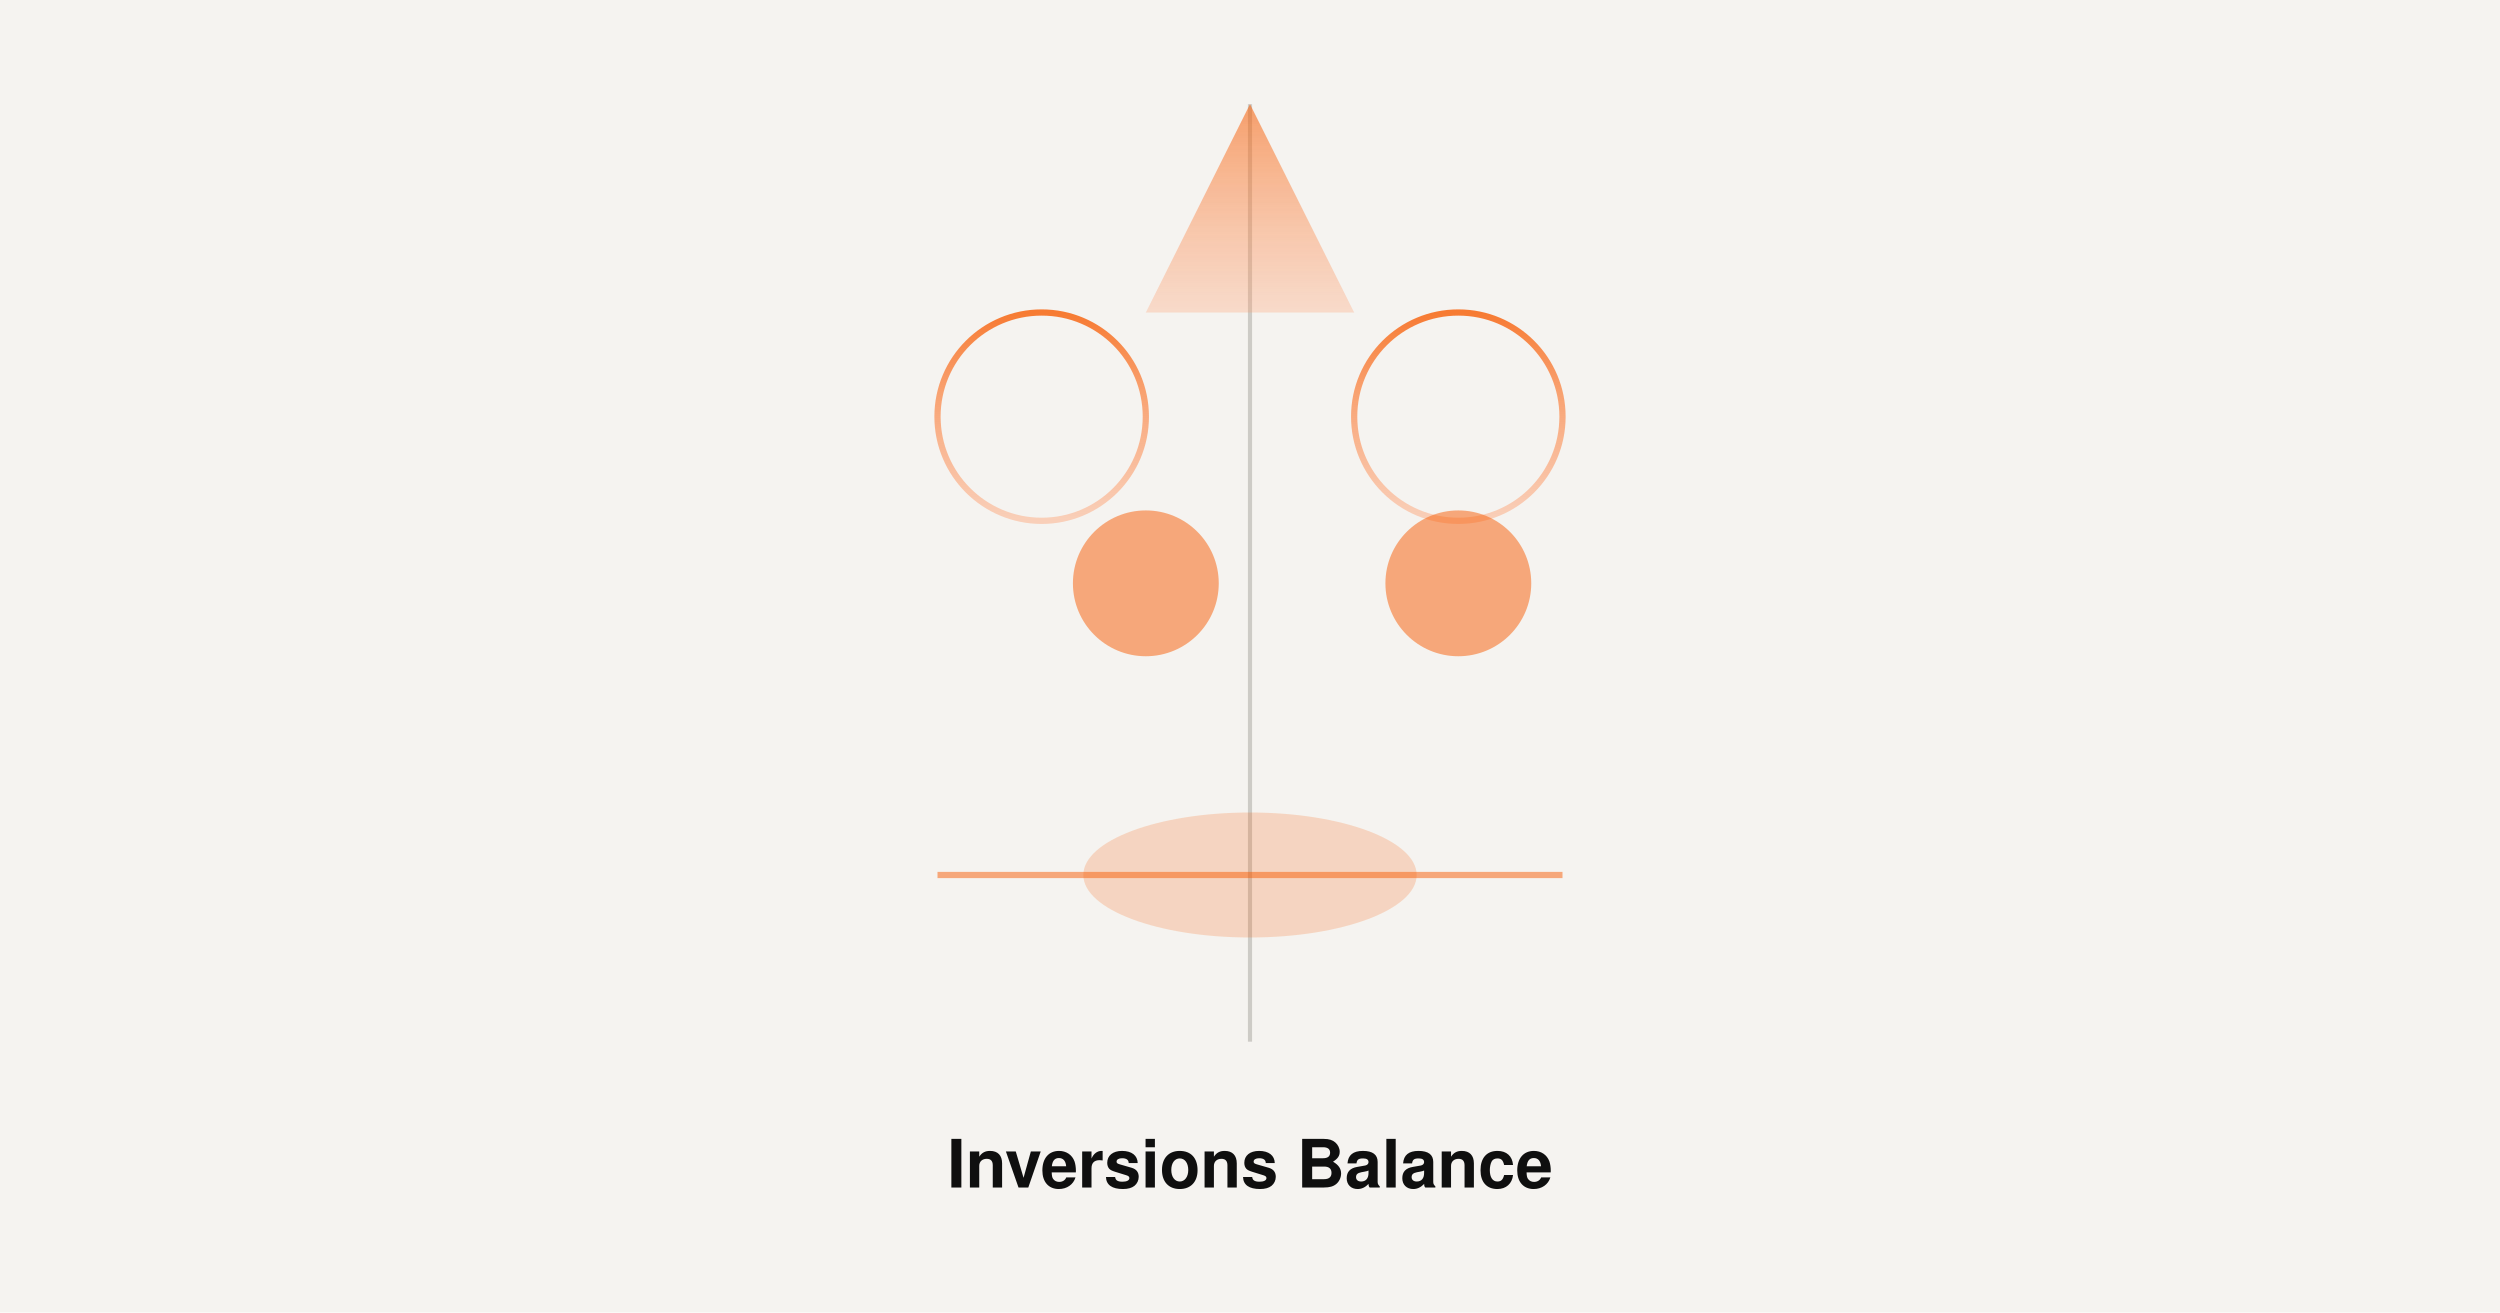
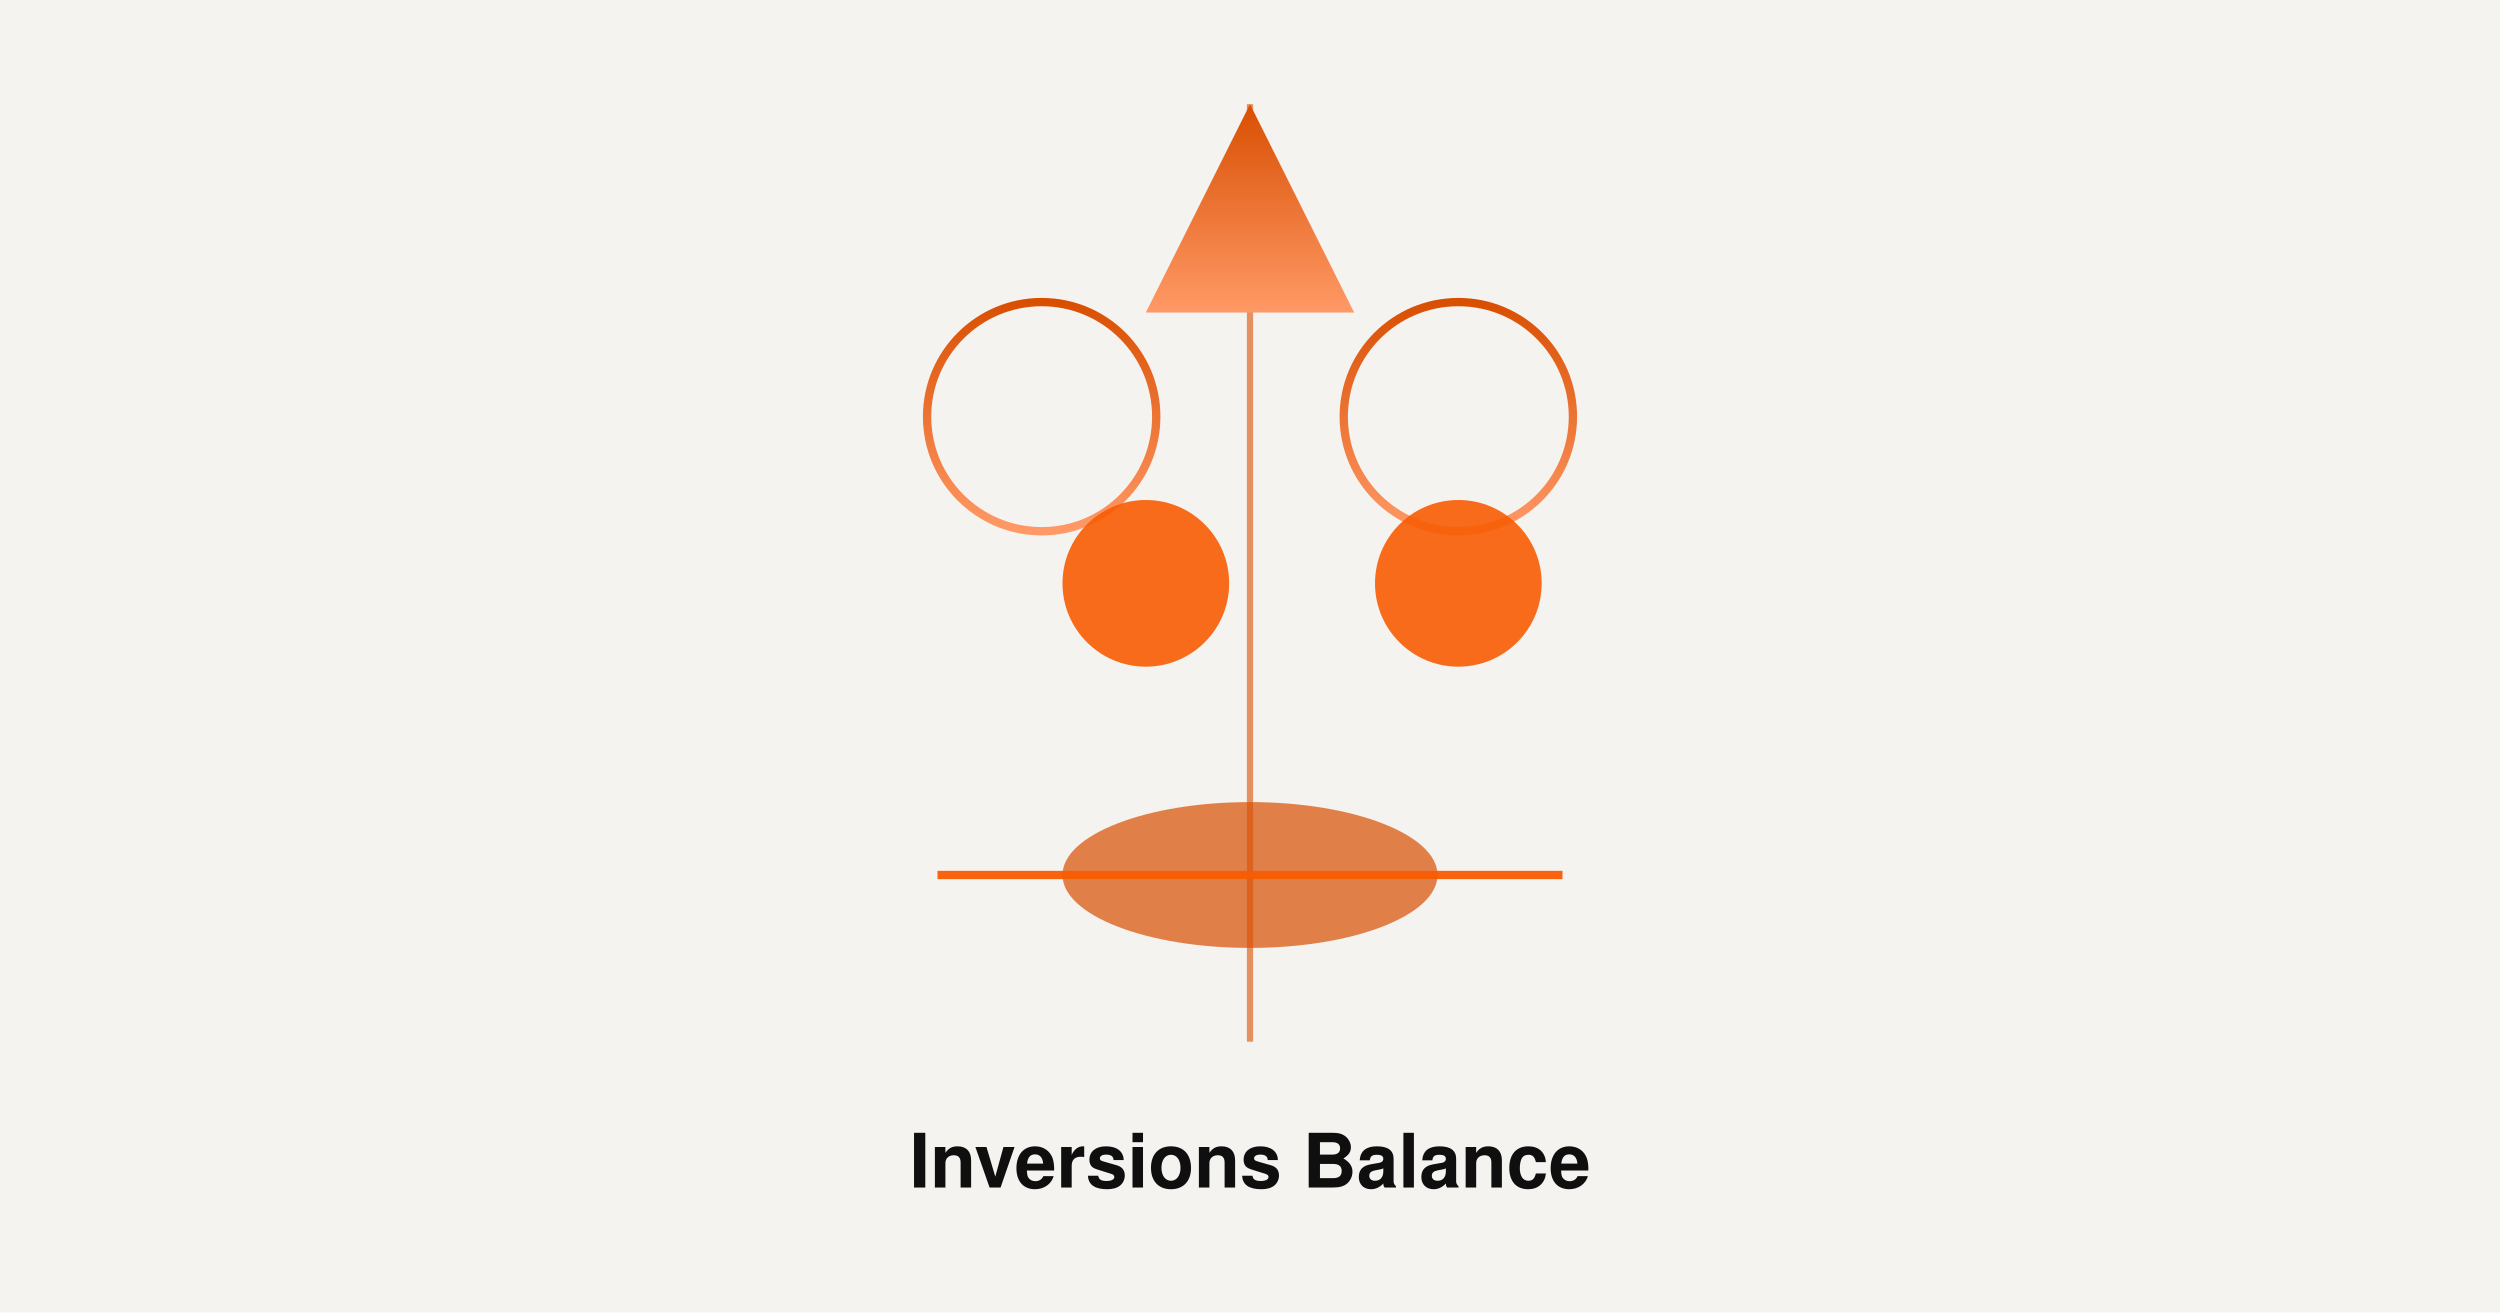
<svg xmlns="http://www.w3.org/2000/svg" viewBox="0 0 1200 630">
  <rect width="1200" height="630" fill="#f5f3f0" />
  <defs>
    <linearGradient id="balanceGrad" x1="50%" y1="0%" x2="50%" y2="100%">
-       <stop offset="0%" style="stop-color:#f75c03;stop-opacity:0.8" />
-       <stop offset="100%" style="stop-color:#ff9966;stop-opacity:0.4" />
+       <stop offset="0%" style="stop-color:#d94f02;stop-opacity:1" />
+       <stop offset="100%" style="stop-color:#ff9966;stop-opacity:1" />
    </linearGradient>
  </defs>
-   <line x1="600" y1="50" x2="600" y2="500" stroke="#6f6a66" stroke-width="2" opacity="0.3" />
-   <circle cx="500" cy="200" r="50" fill="none" stroke="url(#balanceGrad)" stroke-width="3" />
-   <circle cx="700" cy="200" r="50" fill="none" stroke="url(#balanceGrad)" stroke-width="3" />
-   <path d="M 550 150 L 600 50 L 650 150" fill="url(#balanceGrad)" opacity="0.7" />
-   <circle cx="550" cy="280" r="35" fill="#f75c03" opacity="0.5" />
-   <circle cx="700" cy="280" r="35" fill="#f75c03" opacity="0.5" />
-   <ellipse cx="600" cy="420" rx="80" ry="30" fill="#f75c03" opacity="0.2" />
-   <line x1="450" y1="420" x2="750" y2="420" stroke="#f75c03" stroke-width="3" opacity="0.5" />
-   <text x="600" y="570" font-family="Abacaxi, Helvetica, Arial, sans-serif" font-size="32" font-weight="bold" fill="#0f0f0f" text-anchor="middle">
+   <line x1="600" y1="50" x2="600" y2="500" stroke="#d94f02" stroke-width="3" opacity="0.6" />
+   <circle cx="500" cy="200" r="55" fill="none" stroke="url(#balanceGrad)" stroke-width="4" />
+   <circle cx="700" cy="200" r="55" fill="none" stroke="url(#balanceGrad)" stroke-width="4" />
+   <path d="M 550 150 L 600 50 L 650 150" fill="url(#balanceGrad)" opacity="1" />
+   <circle cx="550" cy="280" r="40" fill="#f75c03" opacity="0.9" />
+   <circle cx="700" cy="280" r="40" fill="#f75c03" opacity="0.9" />
+   <ellipse cx="600" cy="420" rx="90" ry="35" fill="#d94f02" opacity="0.7" />
+   <line x1="450" y1="420" x2="750" y2="420" stroke="#f75c03" stroke-width="4" opacity="0.95" />
+   <text x="600" y="570" font-family="Abacaxi, Helvetica, Arial, sans-serif" font-size="36" font-weight="bold" fill="#0f0f0f" text-anchor="middle">
    Inversions Balance
  </text>
</svg>
